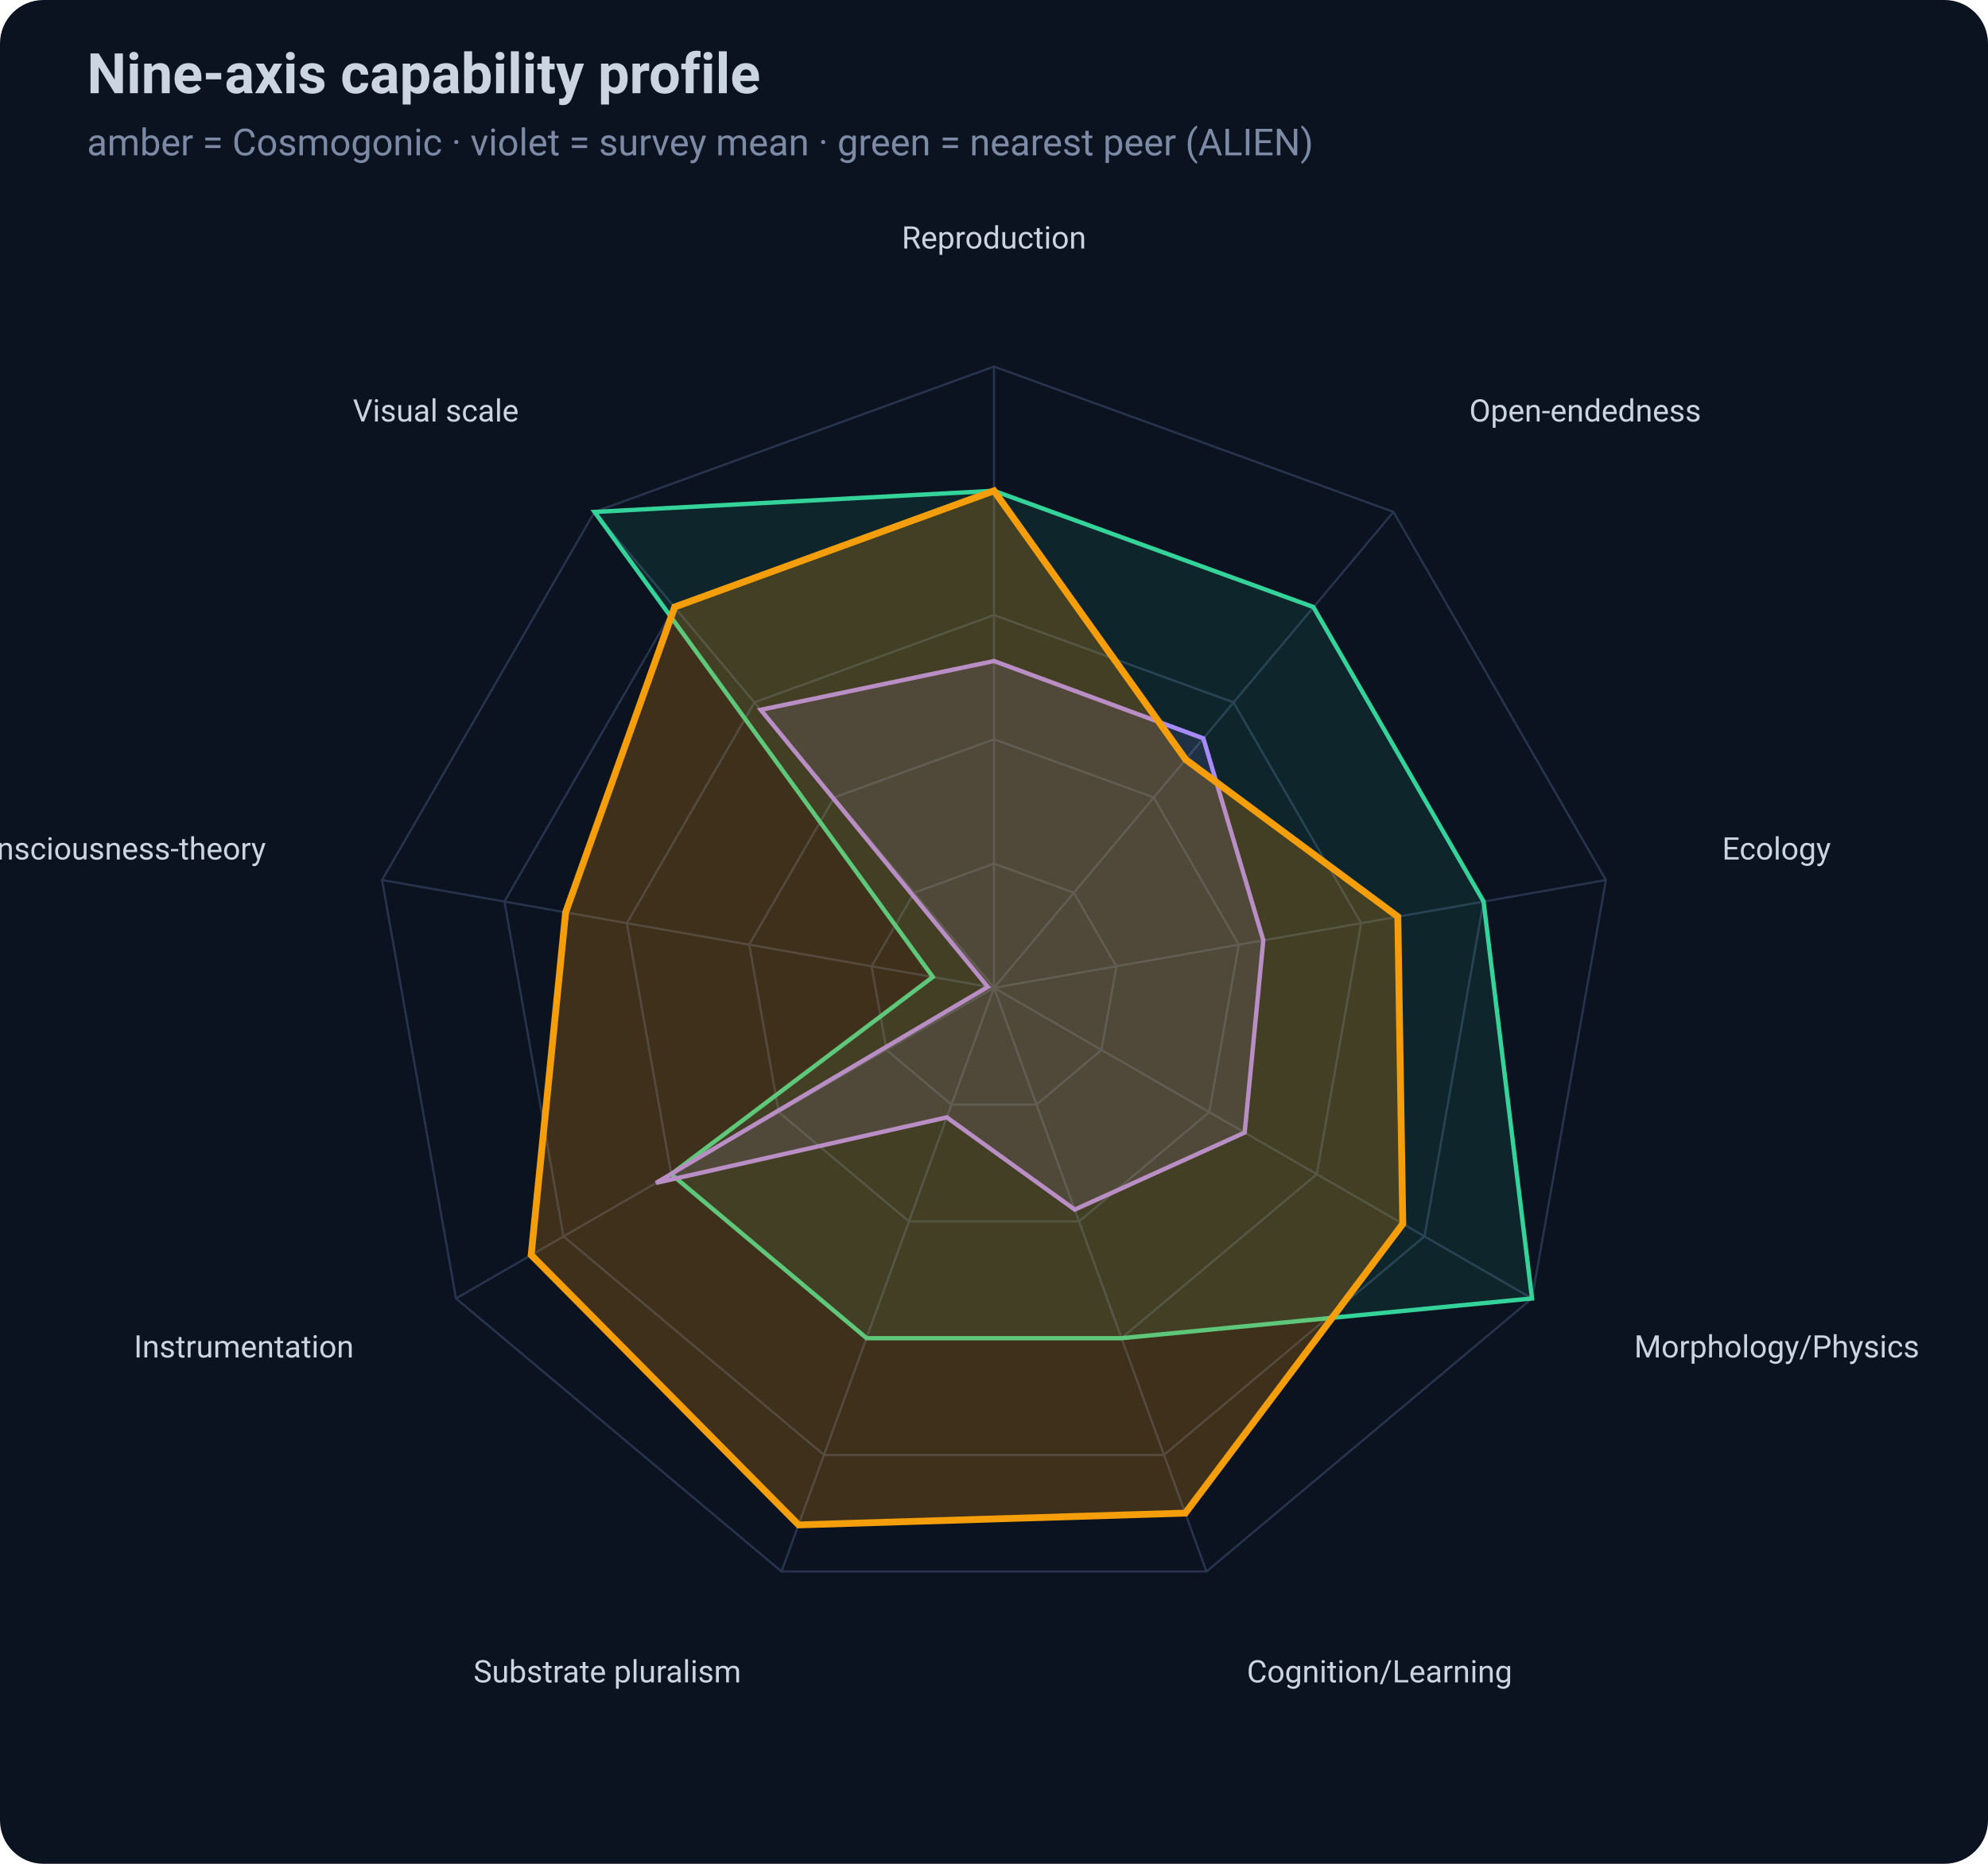
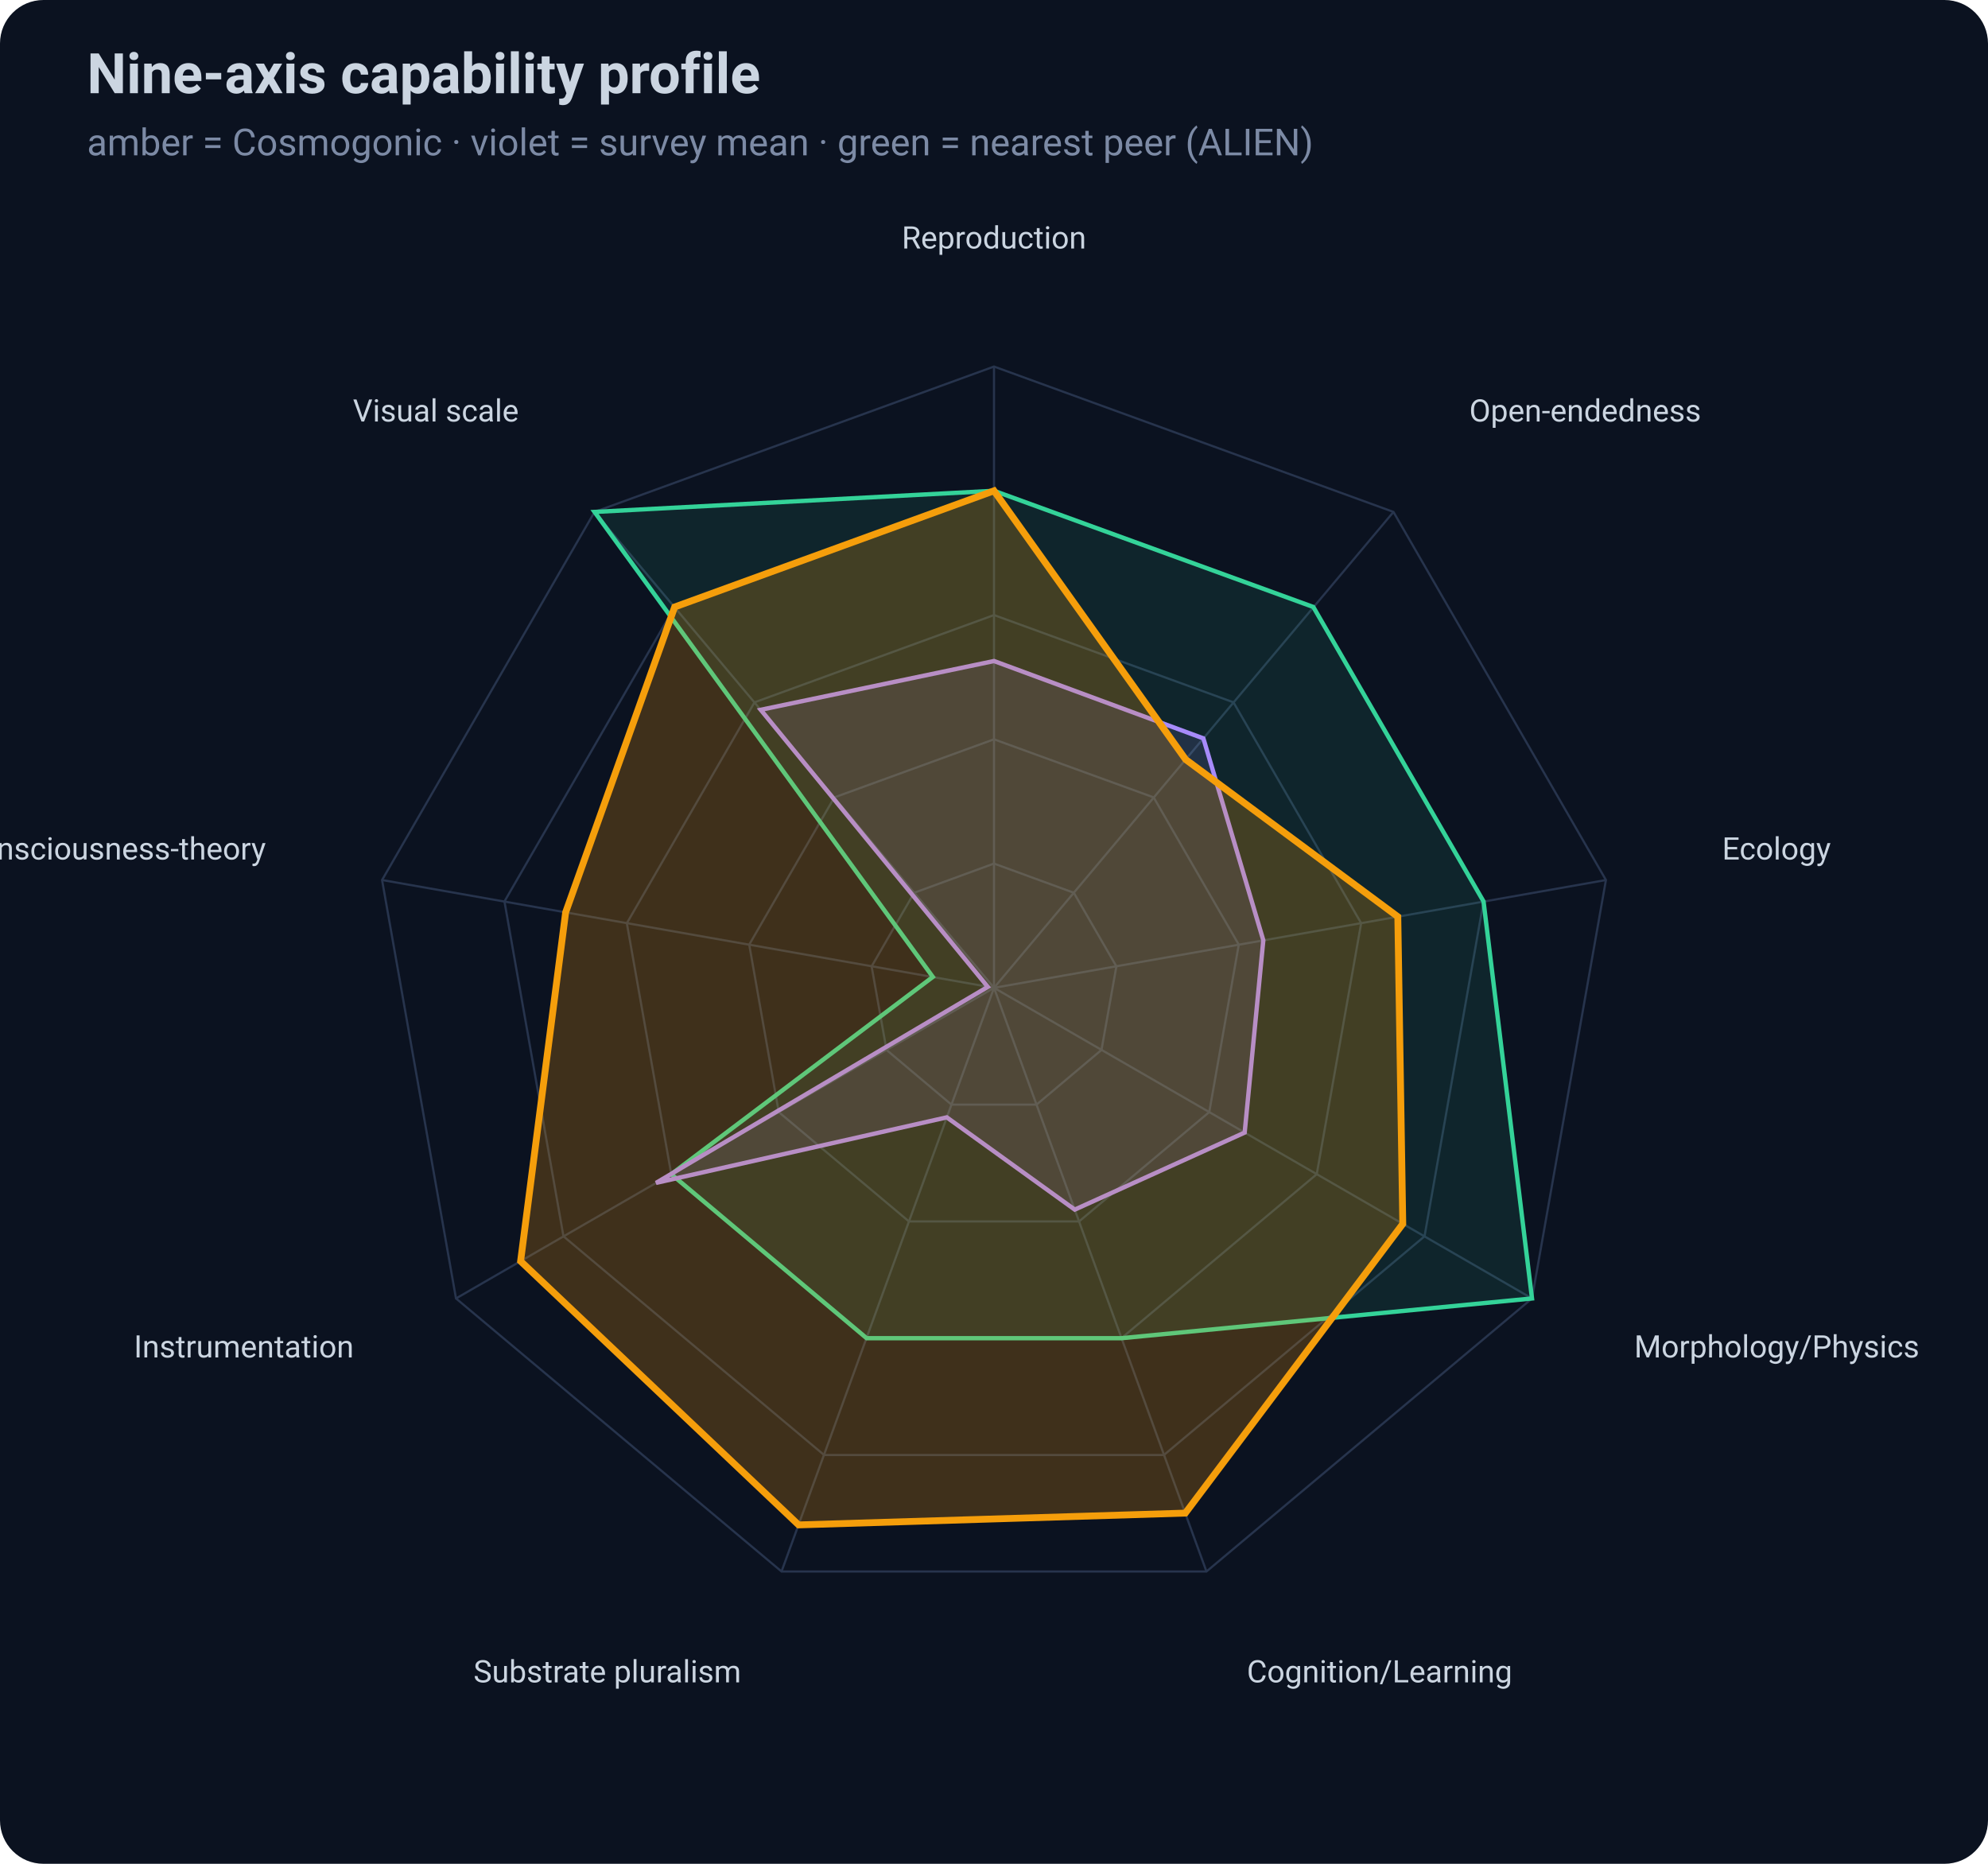
<svg xmlns="http://www.w3.org/2000/svg" viewBox="0 0 640 600" font-family="ui-sans-serif,system-ui,Segoe UI,Roboto,sans-serif" role="img" aria-label="Nine-axis capability radar">
  <rect width="640" height="600" rx="14" fill="#0b1220" />
  <text x="28" y="30" fill="#cbd5e1" font-size="18" font-weight="700">Nine-axis capability profile</text>
  <text x="28" y="50" fill="#7c8aa5" font-size="12">amber = Cosmogonic · violet = survey mean · green = nearest peer (ALIEN)</text>
  <polygon points="320,278 345.7,287.4 359.4,311.1 354.6,338 333.7,355.6 306.3,355.6 285.4,338 280.6,311.1 294.3,287.4" fill="none" stroke="#27344d" stroke-width="0.7" />
  <polygon points="320,238 371.4,256.7 398.8,304.1 389.3,358 347.4,393.2 292.6,393.2 250.7,358 241.2,304.1 268.6,256.7" fill="none" stroke="#27344d" stroke-width="0.7" />
  <polygon points="320,198 397.1,226.1 438.2,297.2 423.9,378 361,430.8 279,430.8 216.1,378 201.8,297.2 242.9,226.1" fill="none" stroke="#27344d" stroke-width="0.7" />
  <polygon points="320,158 422.8,195.4 477.6,290.2 458.6,398 374.7,468.4 265.3,468.4 181.4,398 162.4,290.2 217.2,195.4" fill="none" stroke="#27344d" stroke-width="0.7" />
  <polygon points="320,118 448.6,164.8 517,283.3 493.2,418 388.4,505.9 251.6,505.9 146.8,418 123,283.3 191.4,164.8" fill="none" stroke="#27344d" stroke-width="0.7" />
  <line x1="320" y1="318" x2="320" y2="118" stroke="#27344d" stroke-width="0.7" />
  <text x="320" y="80" fill="#cbd5e1" font-size="10" text-anchor="middle">Reproduction</text>
  <line x1="320" y1="318" x2="448.6" y2="164.8" stroke="#27344d" stroke-width="0.7" />
  <text x="473" y="135.7" fill="#cbd5e1" font-size="10" text-anchor="start">Open-endedness</text>
  <line x1="320" y1="318" x2="517" y2="283.3" stroke="#27344d" stroke-width="0.7" />
  <text x="554.4" y="276.7" fill="#cbd5e1" font-size="10" text-anchor="start">Ecology</text>
  <line x1="320" y1="318" x2="493.2" y2="418" stroke="#27344d" stroke-width="0.7" />
  <text x="526.1" y="437" fill="#cbd5e1" font-size="10" text-anchor="start">Morphology/Physics</text>
  <line x1="320" y1="318" x2="388.4" y2="505.9" stroke="#27344d" stroke-width="0.7" />
  <text x="401.4" y="541.6" fill="#cbd5e1" font-size="10" text-anchor="start">Cognition/Learning</text>
  <line x1="320" y1="318" x2="251.6" y2="505.9" stroke="#27344d" stroke-width="0.7" />
  <text x="238.6" y="541.6" fill="#cbd5e1" font-size="10" text-anchor="end">Substrate pluralism</text>
  <line x1="320" y1="318" x2="146.8" y2="418" stroke="#27344d" stroke-width="0.7" />
  <text x="113.9" y="437" fill="#cbd5e1" font-size="10" text-anchor="end">Instrumentation</text>
  <line x1="320" y1="318" x2="123" y2="283.3" stroke="#27344d" stroke-width="0.7" />
  <text x="85.6" y="276.7" fill="#cbd5e1" font-size="10" text-anchor="end">Consciousness-theory</text>
  <line x1="320" y1="318" x2="191.4" y2="164.8" stroke="#27344d" stroke-width="0.7" />
  <text x="167" y="135.7" fill="#cbd5e1" font-size="10" text-anchor="end">Visual scale</text>
  <polygon points="320,158 422.8,195.4 477.6,290.2 493.2,418 361,430.8 279,430.8 216.1,378 300.3,314.5 191.4,164.8" fill="#34d399" fill-opacity="0.10" stroke="#34d399" stroke-width="1.4" />
  <polygon points="320,212.8 387.4,237.7 406.7,302.7 400.7,364.6 346,389.4 304.8,359.7 211.2,380.8 318,317.7 244.9,228.5" fill="#a78bfa" fill-opacity="0.12" stroke="#a78bfa" stroke-width="1.4" />
-   <polygon points="320,158 381.7,244.5 450,295.1 451.6,394 381.6,487.1 257.1,490.9 171,404 182.1,293.7 217.2,195.4" fill="#f59e0b" fill-opacity="0.22" stroke="#f59e0b" stroke-width="2.2" />
+   <polygon points="320,158 381.7,244.5 450,295.1 451.6,394 381.6,487.1 257.1,490.9 167.6,406 182.1,293.7 217.2,195.4" fill="#f59e0b" fill-opacity="0.22" stroke="#f59e0b" stroke-width="2.2" />
</svg>
